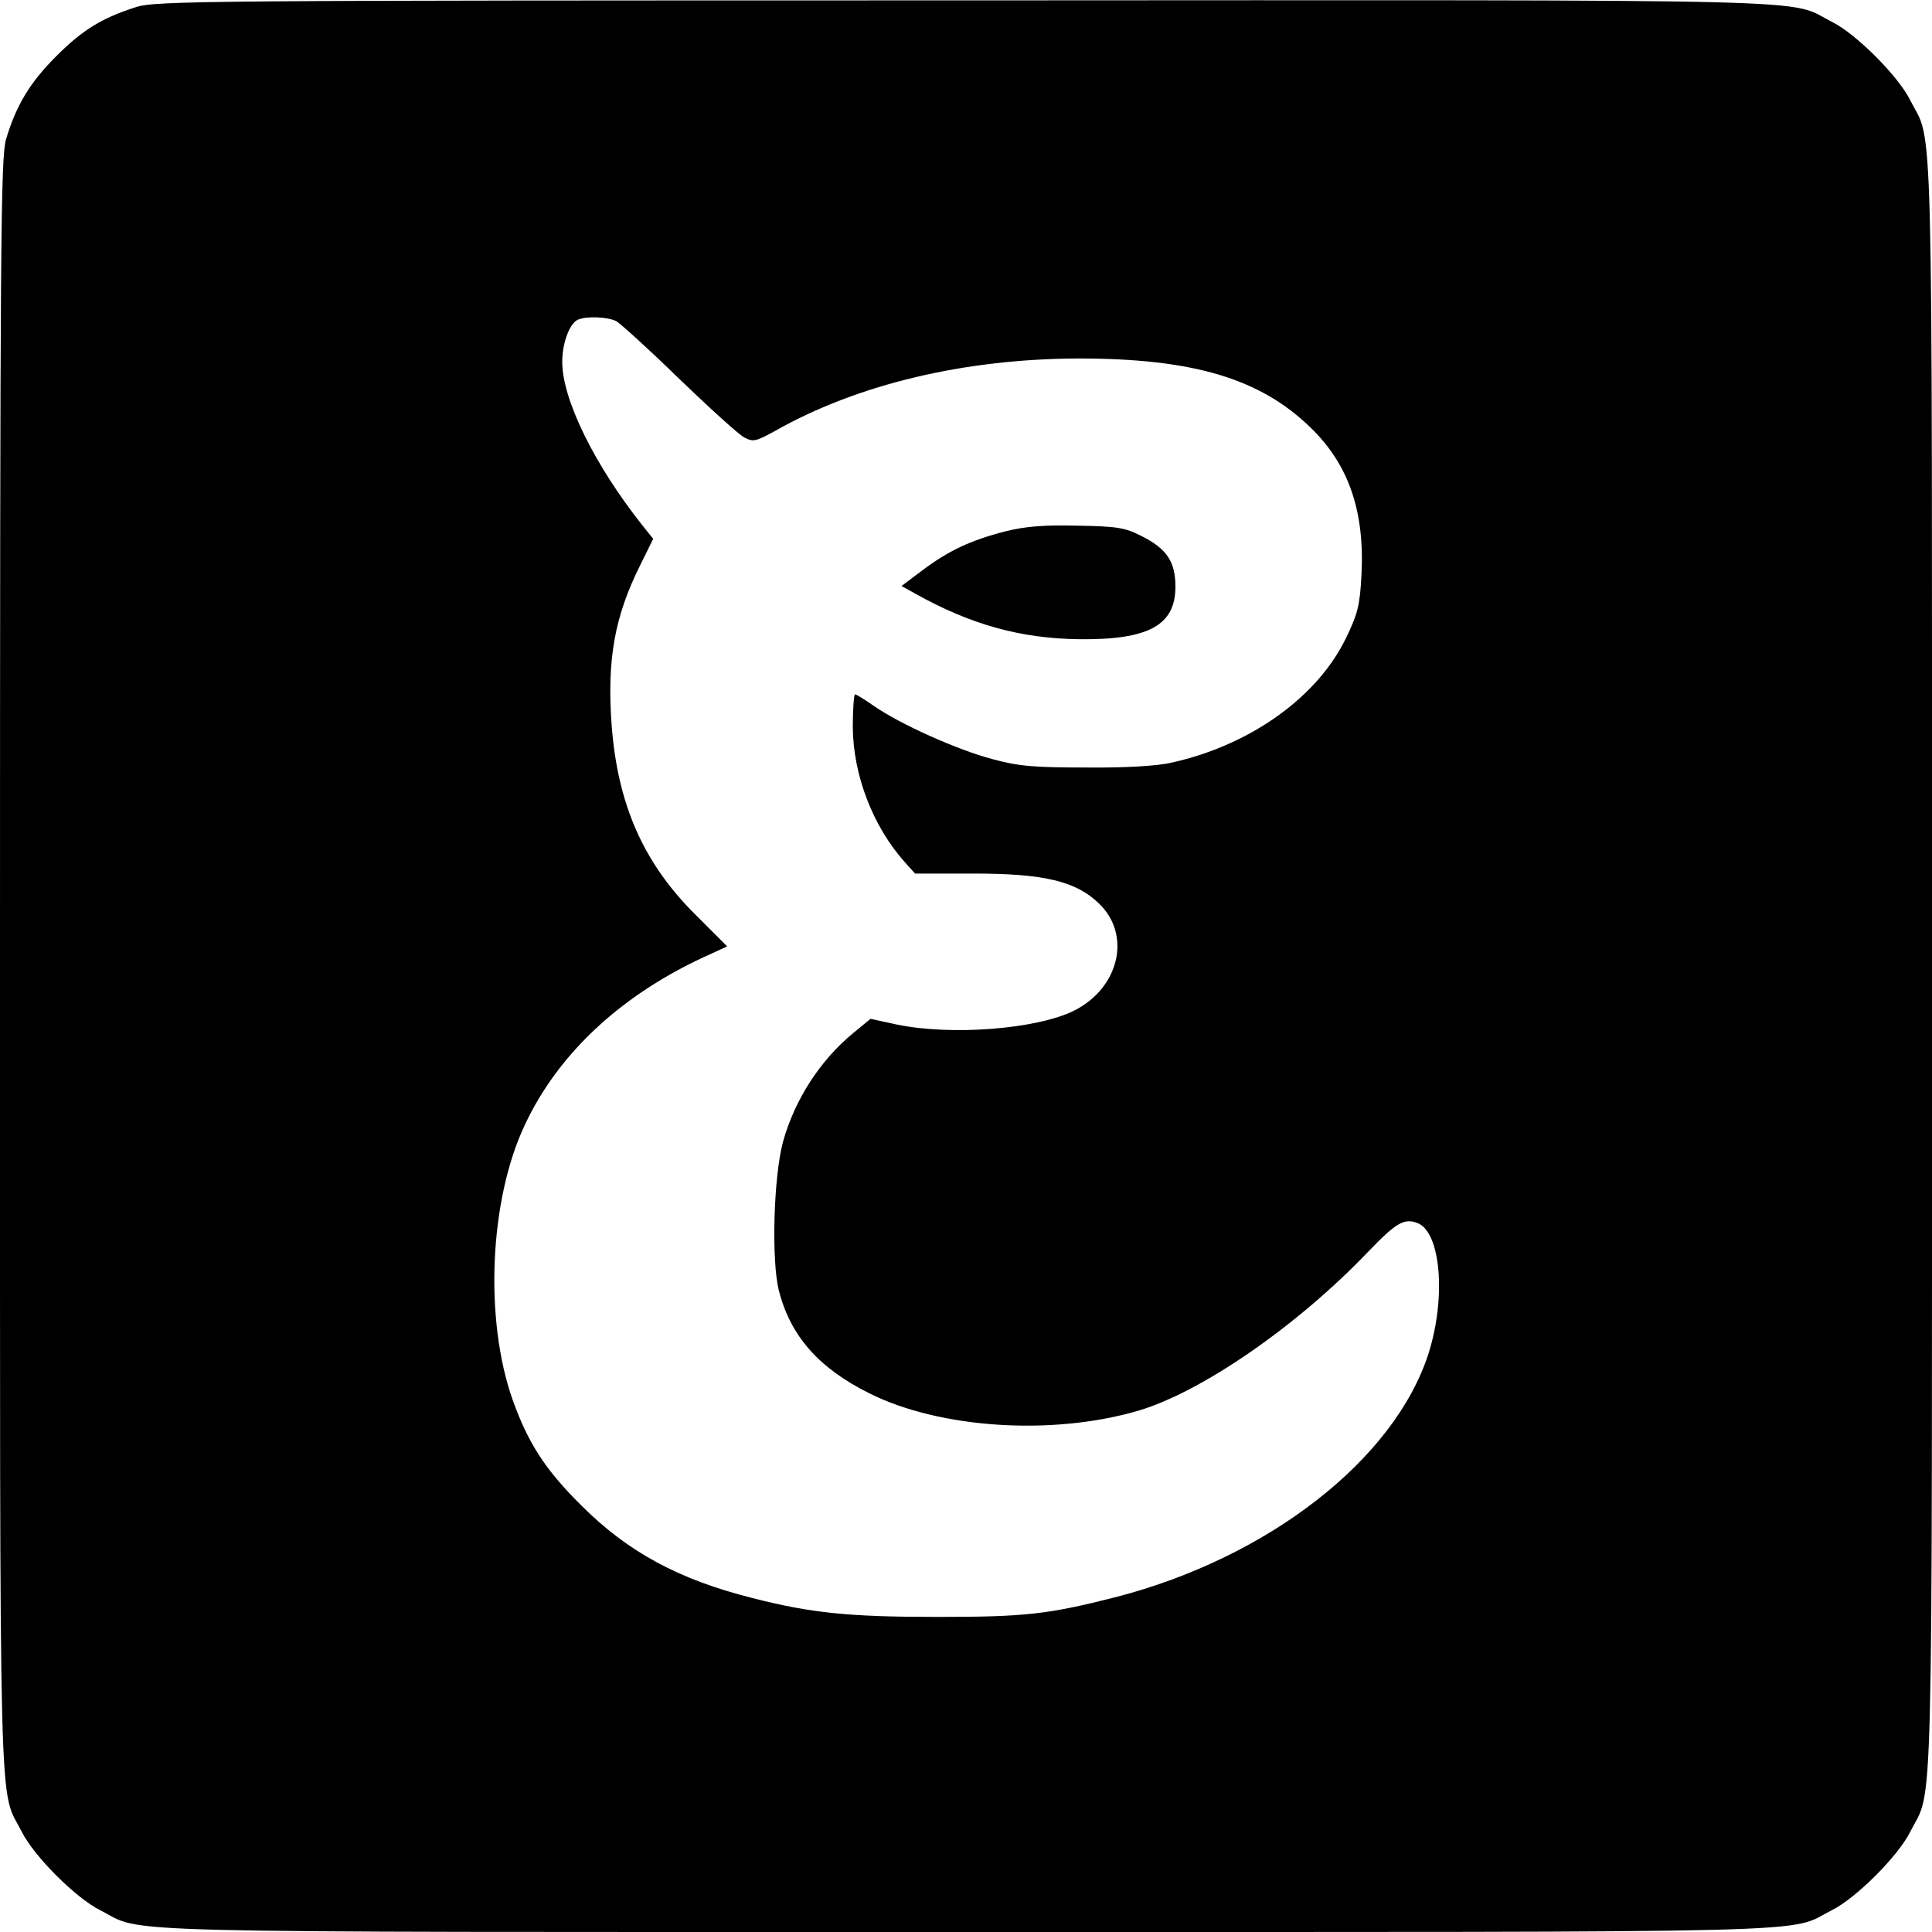
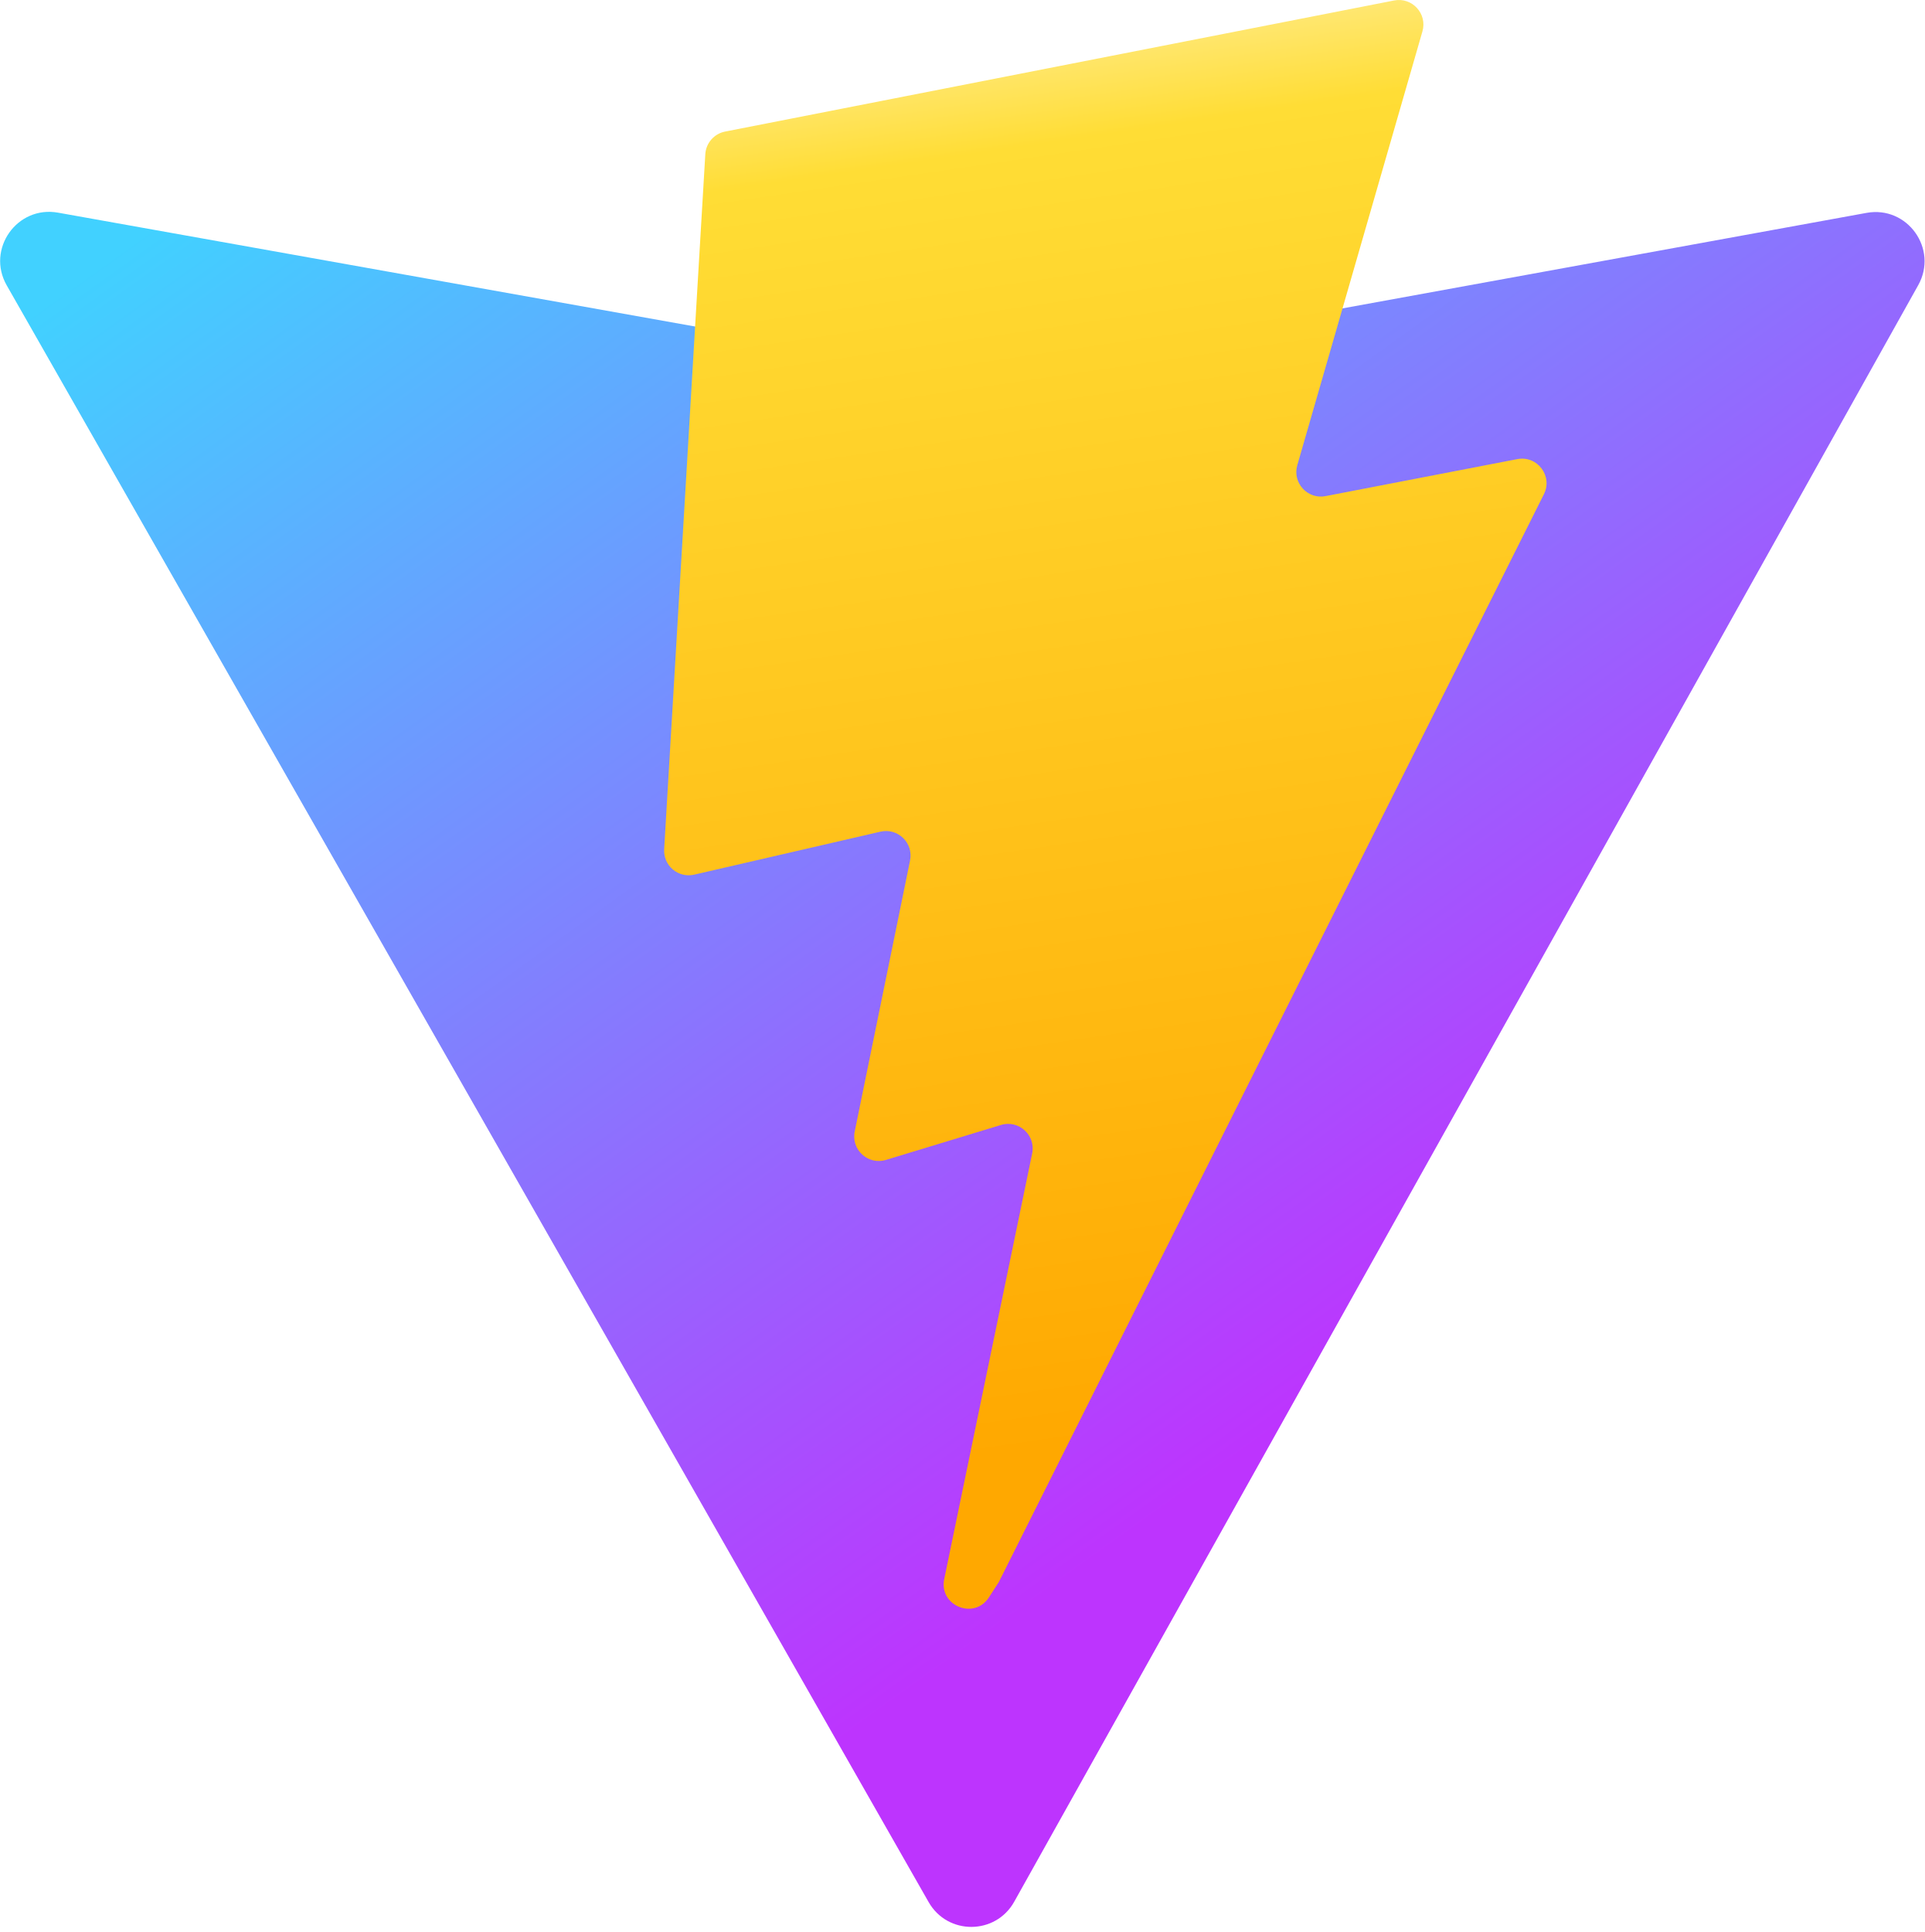
- <svg xmlns="http://www.w3.org/2000/svg" version="1.0" width="512pt" height="512pt" viewBox="0 0 512 512" preserveAspectRatio="xMidYMid meet">
-   <g transform="translate(0,512) scale(0.1,-0.1)" fill="#000000" stroke="none">
-     <path d="M360 5101 c-91 -29 -142 -61 -211 -130 -70 -70 -106 -130 -133 -220 -14 -50 -16 -255 -16 -2191 0 -2343 -4 -2173 58 -2295 32 -64 143 -175 207 -207 122 -62 -48 -58 2295 -58 2343 0 2173 -4 2295 58 64 32 175 143 207 207 62 122 58 -48 58 2295 0 2343 4 2173 -58 2295 -32 64 -143 175 -207 207 -122 62 49 58 -2299 57 -2024 0 -2144 -1 -2196 -18z m1273 -832 c12 -7 87 -75 167 -153 80 -77 157 -147 172 -155 24 -13 31 -11 82 17 219 124 502 191 804 192 304 0 482 -53 616 -184 100 -97 143 -221 134 -390 -4 -80 -10 -103 -41 -167 -76 -157 -254 -284 -462 -330 -37 -9 -124 -14 -225 -13 -138 0 -179 3 -249 22 -92 24 -244 92 -315 141 -24 17 -47 31 -50 31 -3 0 -6 -39 -6 -87 1 -127 53 -263 138 -358 l27 -30 155 0 c186 0 272 -20 333 -80 86 -83 53 -223 -66 -283 -100 -50 -327 -67 -471 -37 l-69 15 -45 -37 c-88 -72 -156 -177 -187 -289 -25 -93 -31 -314 -11 -394 31 -121 106 -206 241 -273 187 -93 483 -112 710 -46 168 49 423 225 611 422 74 77 95 89 130 76 62 -23 77 -196 30 -345 -90 -282 -426 -543 -831 -647 -177 -45 -238 -52 -470 -52 -234 0 -335 10 -491 50 -195 49 -330 122 -453 245 -96 95 -141 165 -182 279 -76 214 -62 530 31 728 90 194 263 353 496 456 l41 19 -86 86 c-137 137 -204 291 -220 499 -13 176 8 290 76 426 l34 69 -28 35 c-127 160 -213 334 -213 434 0 51 20 103 42 112 24 10 79 7 101 -4z" />
-     <path d="M2665 3712 c-94 -24 -152 -52 -220 -103 l-56 -42 38 -21 c145 -81 277 -118 433 -120 184 -2 255 37 255 139 0 67 -23 101 -91 135 -43 22 -64 25 -169 27 -89 2 -138 -2 -190 -15z" />
-   </g>
+ <svg xmlns="http://www.w3.org/2000/svg" aria-hidden="true" role="img" class="iconify iconify--logos" width="31.88" height="32" preserveAspectRatio="xMidYMid meet" viewBox="0 0 256 257">
+   <defs>
+     <linearGradient id="IconifyId1813088fe1fbc01fb466" x1="-.828%" x2="57.636%" y1="7.652%" y2="78.411%">
+       <stop offset="0%" stop-color="#41D1FF" />
+       <stop offset="100%" stop-color="#BD34FE" />
+     </linearGradient>
+     <linearGradient id="IconifyId1813088fe1fbc01fb467" x1="43.376%" x2="50.316%" y1="2.242%" y2="89.03%">
+       <stop offset="0%" stop-color="#FFEA83" />
+       <stop offset="8.333%" stop-color="#FFDD35" />
+       <stop offset="100%" stop-color="#FFA800" />
+     </linearGradient>
+   </defs>
+   <path fill="url(#IconifyId1813088fe1fbc01fb466)" d="M255.153 37.938L134.897 252.976c-2.483 4.44-8.862 4.466-11.382.048L.875 37.958c-2.746-4.814 1.371-10.646 6.827-9.67l120.385 21.517a6.537 6.537 0 0 0 2.322-.004l117.867-21.483c5.438-.991 9.574 4.796 6.877 9.62Z" />
+   <path fill="url(#IconifyId1813088fe1fbc01fb467)" d="M185.432.063L96.44 17.501a3.268 3.268 0 0 0-2.634 3.014l-5.474 92.456a3.268 3.268 0 0 0 3.997 3.378l24.777-5.718c2.318-.535 4.413 1.507 3.936 3.838l-7.361 36.047c-.495 2.426 1.782 4.5 4.151 3.78l15.304-4.649c2.372-.72 4.652 1.36 4.15 3.788l-11.698 56.621c-.732 3.542 3.979 5.473 5.943 2.437l1.313-2.028l72.516-144.72c1.215-2.423-.88-5.186-3.54-4.672l-25.505 4.922c-2.396.462-4.435-1.77-3.759-4.114l16.646-57.705c.677-2.35-1.37-4.583-3.769-4.113Z" />
</svg>
